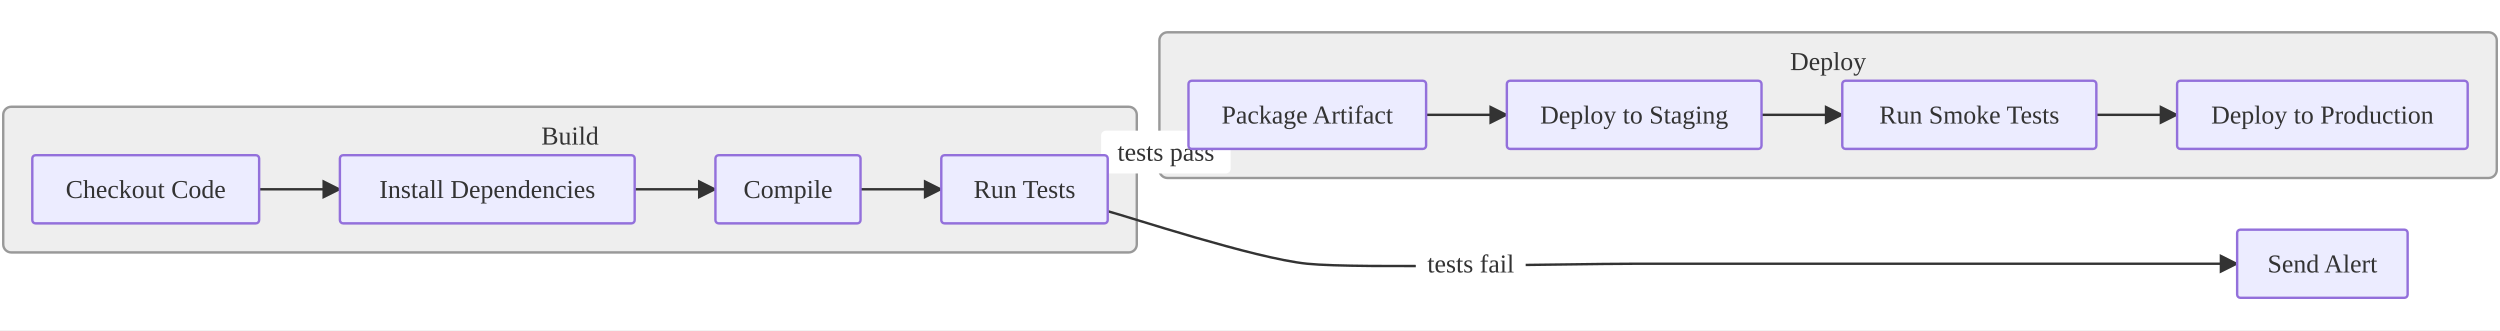
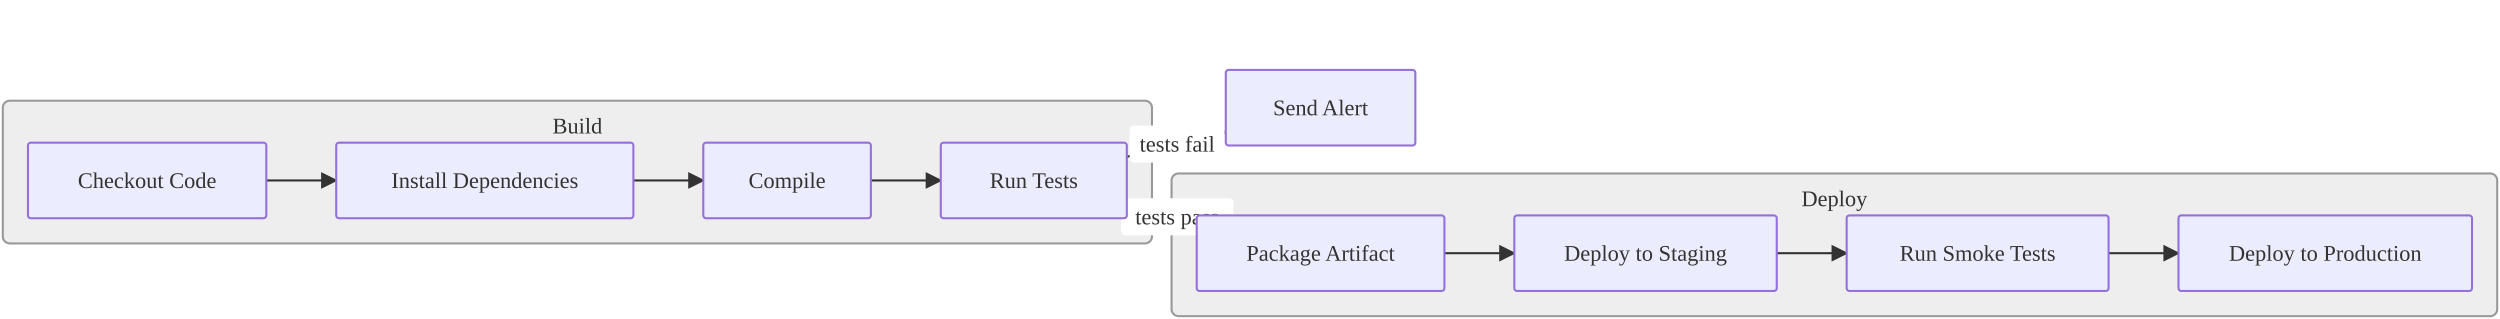
- <svg xmlns="http://www.w3.org/2000/svg" viewBox="0 0 1547.91 204.40">
+ <svg xmlns="http://www.w3.org/2000/svg" viewBox="0 0 1787.91 228.10">
  <defs>
    <marker id="arrow-arrow-solid" viewBox="0 0 10 10" refX="9.00" refY="5.00" markerWidth="8.00" markerHeight="8.00" orient="auto">
      <polygon points="0,0 10,5 0,10" style="fill:#333" />
    </marker>
  </defs>
-   <rect x="0.00" y="0.00" width="1547.91" height="204.40" style="fill:#fff;stroke:none" />
+   <rect x="0.00" y="0.00" width="1787.91" height="228.10" style="fill:#fff;stroke:none" />
  <g transform="translate(0,30.00)">
    <g id="build">
-       <rect x="2.00" y="36.10" width="701.86" height="90.20" rx="5.00" ry="5.00" style="fill:#eee;stroke:#999;stroke-width:1.50" />
-       <text x="352.93" y="54.10" text-anchor="middle" dominant-baseline="central" font-size="16.00" style="fill:#333;font-size:16.00px">Build</text>
+       <rect x="2.00" y="42.03" width="821.86" height="102.05" rx="5.00" ry="5.00" style="fill:#eee;stroke:#999;stroke-width:1.50" />
+       <text x="412.93" y="60.03" text-anchor="middle" dominant-baseline="central" font-size="16.00" style="fill:#333;font-size:16.00px">Build</text>
    </g>
    <g id="deploy">
-       <rect x="717.86" y="-10.00" width="828.05" height="90.20" rx="5.00" ry="5.00" style="fill:#eee;stroke:#999;stroke-width:1.50" />
-       <text x="1131.88" y="8.00" text-anchor="middle" dominant-baseline="central" font-size="16.00" style="fill:#333;font-size:16.00px">Deploy</text>
+       <rect x="837.86" y="94.05" width="948.05" height="102.05" rx="5.00" ry="5.00" style="fill:#eee;stroke:#999;stroke-width:1.50" />
+       <text x="1311.88" y="112.05" text-anchor="middle" dominant-baseline="central" font-size="16.00" style="fill:#333;font-size:16.00px">Deploy</text>
    </g>
-     <line x1="160.45" y1="87.20" x2="210.45" y2="87.20" style="stroke:#333;stroke-width:1.5;fill:none" marker-end="url(#arrow-arrow-solid)" />
-     <line x1="532.81" y1="87.20" x2="582.81" y2="87.20" style="stroke:#333;stroke-width:1.5;fill:none" marker-end="url(#arrow-arrow-solid)" />
-     <line x1="392.97" y1="87.20" x2="442.97" y2="87.20" style="stroke:#333;stroke-width:1.5;fill:none" marker-end="url(#arrow-arrow-solid)" />
-     <line x1="882.98" y1="41.10" x2="932.98" y2="41.10" style="stroke:#333;stroke-width:1.5;fill:none" marker-end="url(#arrow-arrow-solid)" />
-     <line x1="1090.67" y1="41.10" x2="1140.67" y2="41.10" style="stroke:#333;stroke-width:1.5;fill:none" marker-end="url(#arrow-arrow-solid)" />
-     <path d="M685.86,100.77 C698.22,104.02 776.83,130.05 809.42,133.30 C842.02,136.55 970.84,133.30 1011.83,133.30 C1052.82,133.30 1181.99,133.30 1219.33,133.30 C1256.66,133.30 1368.58,133.30 1385.16,133.30" style="stroke:#333;stroke-width:1.5;fill:none" marker-end="url(#arrow-arrow-solid)" />
-     <rect x="876.62" y="120.05" width="68.02" height="26.50" rx="3.00" ry="3.00" style="fill:#fff;stroke:none" />
-     <text x="910.63" y="133.30" text-anchor="middle" dominant-baseline="central" font-size="16.00" style="fill:#333;font-size:16.00px">tests fail</text>
-     <line x1="685.86" y1="73.63" x2="735.86" y2="60.47" style="stroke:#333;stroke-width:1.5;fill:none" marker-end="url(#arrow-arrow-solid)" />
-     <rect x="681.76" y="50.90" width="80.23" height="26.50" rx="3.00" ry="3.00" style="fill:#fff;stroke:none" />
-     <text x="721.88" y="64.15" text-anchor="middle" dominant-baseline="central" font-size="16.00" style="fill:#333;font-size:16.00px">tests pass</text>
-     <line x1="1297.98" y1="41.10" x2="1347.98" y2="41.10" style="stroke:#333;stroke-width:1.5;fill:none" marker-end="url(#arrow-arrow-solid)" />
-     <rect x="1385.16" y="112.20" width="105.56" height="42.20" rx="2.00" ry="2.00" style="fill:#ECECFF;stroke:#9370DB;stroke-width:1.50" />
-     <text x="1437.95" y="133.30" text-anchor="middle" dominant-baseline="central" font-size="16.00" style="fill:#333;font-size:16.00px">Send Alert</text>
-     <rect x="20.00" y="66.10" width="140.45" height="42.20" rx="2.00" ry="2.00" style="fill:#ECECFF;stroke:#9370DB;stroke-width:1.50" />
-     <text x="90.23" y="87.20" text-anchor="middle" dominant-baseline="central" font-size="16.00" style="fill:#333;font-size:16.00px">Checkout Code</text>
-     <rect x="210.45" y="66.10" width="182.52" height="42.20" rx="2.00" ry="2.00" style="fill:#ECECFF;stroke:#9370DB;stroke-width:1.50" />
-     <text x="301.71" y="87.20" text-anchor="middle" dominant-baseline="central" font-size="16.00" style="fill:#333;font-size:16.00px">Install Dependencies</text>
-     <rect x="442.97" y="66.10" width="89.84" height="42.20" rx="2.00" ry="2.00" style="fill:#ECECFF;stroke:#9370DB;stroke-width:1.50" />
-     <text x="487.89" y="87.20" text-anchor="middle" dominant-baseline="central" font-size="16.00" style="fill:#333;font-size:16.00px">Compile</text>
-     <rect x="582.81" y="66.10" width="103.05" height="42.20" rx="2.00" ry="2.00" style="fill:#ECECFF;stroke:#9370DB;stroke-width:1.50" />
-     <text x="634.34" y="87.20" text-anchor="middle" dominant-baseline="central" font-size="16.00" style="fill:#333;font-size:16.00px">Run Tests</text>
-     <rect x="735.86" y="20.00" width="147.13" height="42.20" rx="2.00" ry="2.00" style="fill:#ECECFF;stroke:#9370DB;stroke-width:1.50" />
-     <text x="809.42" y="41.10" text-anchor="middle" dominant-baseline="central" font-size="16.00" style="fill:#333;font-size:16.00px">Package Artifact</text>
-     <rect x="932.98" y="20.00" width="157.69" height="42.20" rx="2.00" ry="2.00" style="fill:#ECECFF;stroke:#9370DB;stroke-width:1.50" />
-     <text x="1011.83" y="41.10" text-anchor="middle" dominant-baseline="central" font-size="16.00" style="fill:#333;font-size:16.00px">Deploy to Staging</text>
-     <rect x="1140.67" y="20.00" width="157.31" height="42.20" rx="2.00" ry="2.00" style="fill:#ECECFF;stroke:#9370DB;stroke-width:1.50" />
-     <text x="1219.33" y="41.10" text-anchor="middle" dominant-baseline="central" font-size="16.00" style="fill:#333;font-size:16.00px">Run Smoke Tests</text>
-     <rect x="1347.98" y="20.00" width="179.92" height="42.20" rx="2.00" ry="2.00" style="fill:#ECECFF;stroke:#9370DB;stroke-width:1.50" />
-     <text x="1437.95" y="41.10" text-anchor="middle" dominant-baseline="central" font-size="16.00" style="fill:#333;font-size:16.00px">Deploy to Production</text>
+     <path d="M190.45,99.05 L240.45,99.05" style="stroke:#333;stroke-width:1.5;fill:none" marker-end="url(#arrow-arrow-solid)" />
+     <path d="M622.81,99.05 L672.81,99.05" style="stroke:#333;stroke-width:1.5;fill:none" marker-end="url(#arrow-arrow-solid)" />
+     <path d="M452.97,99.05 L502.97,99.05" style="stroke:#333;stroke-width:1.5;fill:none" marker-end="url(#arrow-arrow-solid)" />
+     <path d="M1032.98,151.08 L1082.98,151.08" style="stroke:#333;stroke-width:1.5;fill:none" marker-end="url(#arrow-arrow-solid)" />
+     <path d="M1270.67,151.08 L1320.67,151.08" style="stroke:#333;stroke-width:1.5;fill:none" marker-end="url(#arrow-arrow-solid)" />
+     <path d="M805.86,82.17 L876.64,64.22" style="stroke:#333;stroke-width:1.5;fill:none" marker-end="url(#arrow-arrow-solid)" />
+     <rect x="807.87" y="59.79" width="68.02" height="26.50" rx="3.00" ry="3.00" style="fill:#fff;stroke:none" />
+     <text x="841.88" y="73.04" text-anchor="middle" dominant-baseline="central" font-size="16.00" style="fill:#333;font-size:16.00px">tests fail</text>
+     <path d="M805.86,115.93 L855.86,128.61" style="stroke:#333;stroke-width:1.5;fill:none" marker-end="url(#arrow-arrow-solid)" />
+     <rect x="801.76" y="111.81" width="80.23" height="26.50" rx="3.00" ry="3.00" style="fill:#fff;stroke:none" />
+     <text x="841.88" y="125.06" text-anchor="middle" dominant-baseline="central" font-size="16.00" style="fill:#333;font-size:16.00px">tests pass</text>
+     <path d="M1507.98,151.08 L1557.98,151.08" style="stroke:#333;stroke-width:1.5;fill:none" marker-end="url(#arrow-arrow-solid)" />
+     <rect x="876.64" y="20.00" width="135.56" height="54.05" rx="2.00" ry="2.00" style="fill:#ECECFF;stroke:#9370DB;stroke-width:1.50" />
+     <text x="944.42" y="47.03" text-anchor="middle" dominant-baseline="central" font-size="16.00" style="fill:#333;font-size:16.00px">Send Alert</text>
+     <rect x="20.00" y="72.03" width="170.45" height="54.05" rx="2.00" ry="2.00" style="fill:#ECECFF;stroke:#9370DB;stroke-width:1.50" />
+     <text x="105.23" y="99.05" text-anchor="middle" dominant-baseline="central" font-size="16.00" style="fill:#333;font-size:16.00px">Checkout Code</text>
+     <rect x="240.45" y="72.03" width="212.52" height="54.05" rx="2.00" ry="2.00" style="fill:#ECECFF;stroke:#9370DB;stroke-width:1.50" />
+     <text x="346.71" y="99.05" text-anchor="middle" dominant-baseline="central" font-size="16.00" style="fill:#333;font-size:16.00px">Install Dependencies</text>
+     <rect x="502.97" y="72.03" width="119.84" height="54.05" rx="2.00" ry="2.00" style="fill:#ECECFF;stroke:#9370DB;stroke-width:1.50" />
+     <text x="562.89" y="99.05" text-anchor="middle" dominant-baseline="central" font-size="16.00" style="fill:#333;font-size:16.00px">Compile</text>
+     <rect x="672.81" y="72.03" width="133.05" height="54.05" rx="2.00" ry="2.00" style="fill:#ECECFF;stroke:#9370DB;stroke-width:1.50" />
+     <text x="739.34" y="99.05" text-anchor="middle" dominant-baseline="central" font-size="16.00" style="fill:#333;font-size:16.00px">Run Tests</text>
+     <rect x="855.86" y="124.05" width="177.13" height="54.05" rx="2.00" ry="2.00" style="fill:#ECECFF;stroke:#9370DB;stroke-width:1.50" />
+     <text x="944.42" y="151.08" text-anchor="middle" dominant-baseline="central" font-size="16.00" style="fill:#333;font-size:16.00px">Package Artifact</text>
+     <rect x="1082.98" y="124.05" width="187.69" height="54.05" rx="2.00" ry="2.00" style="fill:#ECECFF;stroke:#9370DB;stroke-width:1.50" />
+     <text x="1176.83" y="151.08" text-anchor="middle" dominant-baseline="central" font-size="16.00" style="fill:#333;font-size:16.00px">Deploy to Staging</text>
+     <rect x="1320.67" y="124.05" width="187.31" height="54.05" rx="2.00" ry="2.00" style="fill:#ECECFF;stroke:#9370DB;stroke-width:1.50" />
+     <text x="1414.33" y="151.08" text-anchor="middle" dominant-baseline="central" font-size="16.00" style="fill:#333;font-size:16.00px">Run Smoke Tests</text>
+     <rect x="1557.98" y="124.05" width="209.92" height="54.05" rx="2.00" ry="2.00" style="fill:#ECECFF;stroke:#9370DB;stroke-width:1.50" />
+     <text x="1662.95" y="151.08" text-anchor="middle" dominant-baseline="central" font-size="16.00" style="fill:#333;font-size:16.00px">Deploy to Production</text>
  </g>
</svg>
